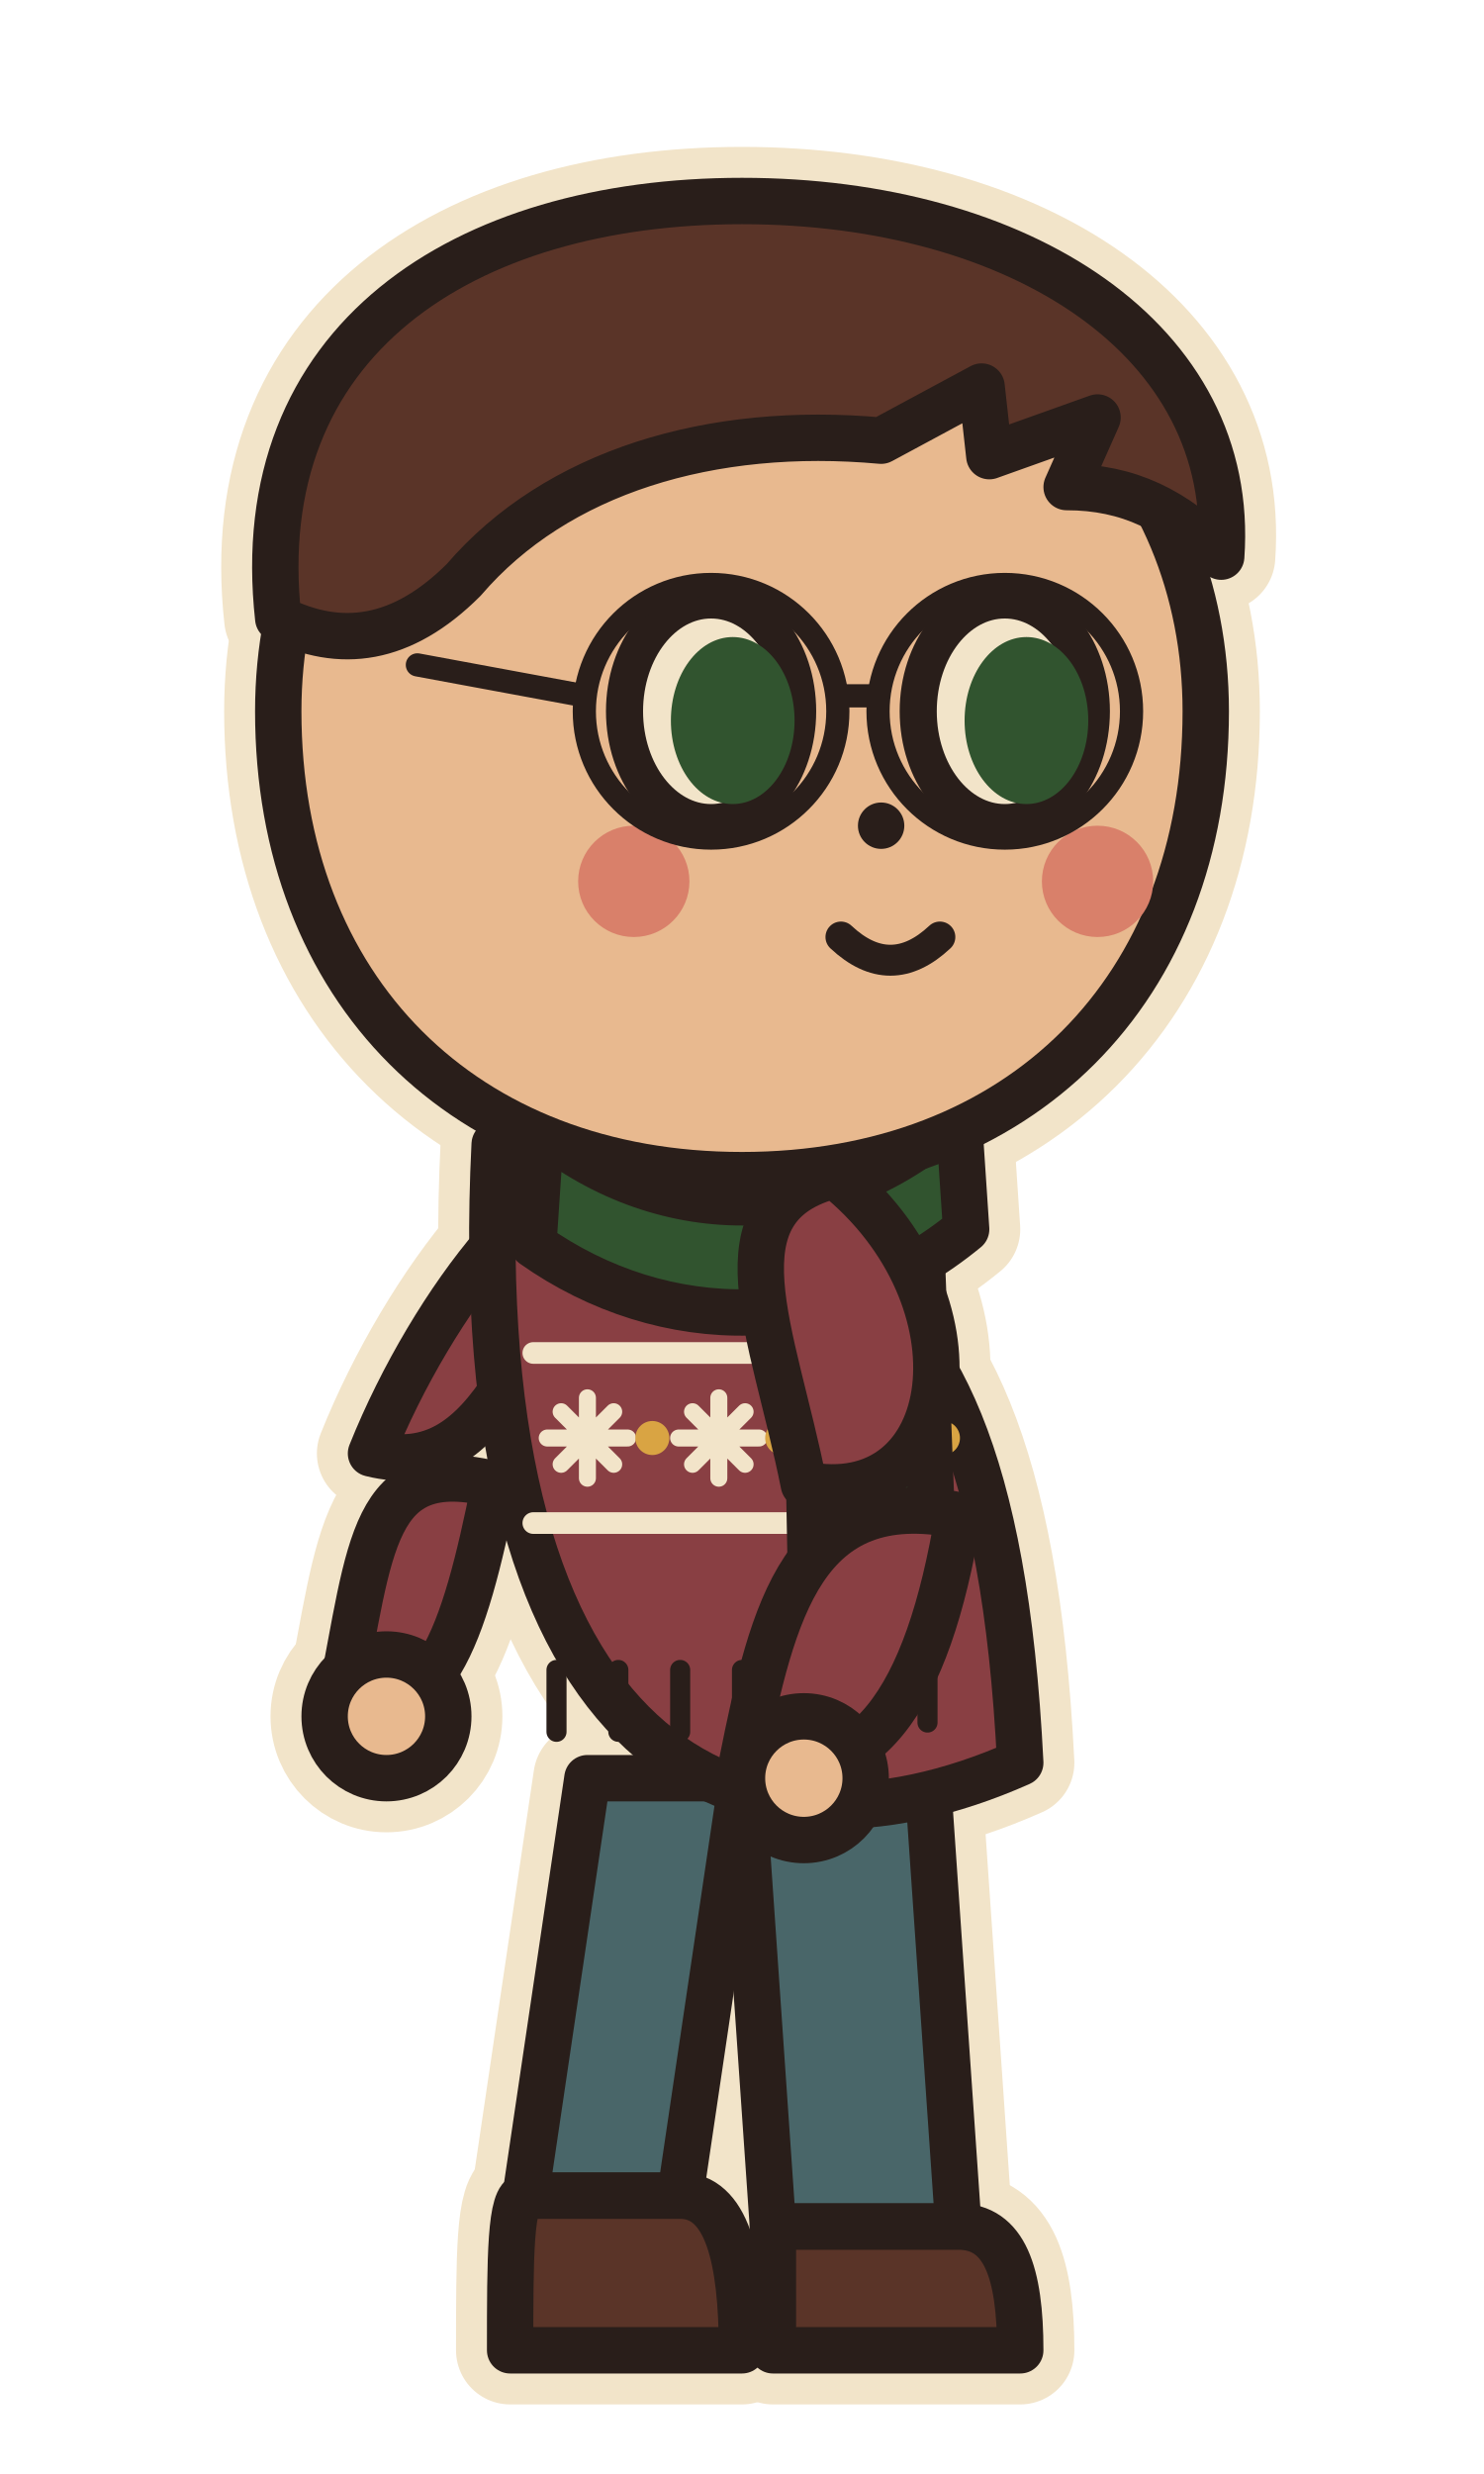
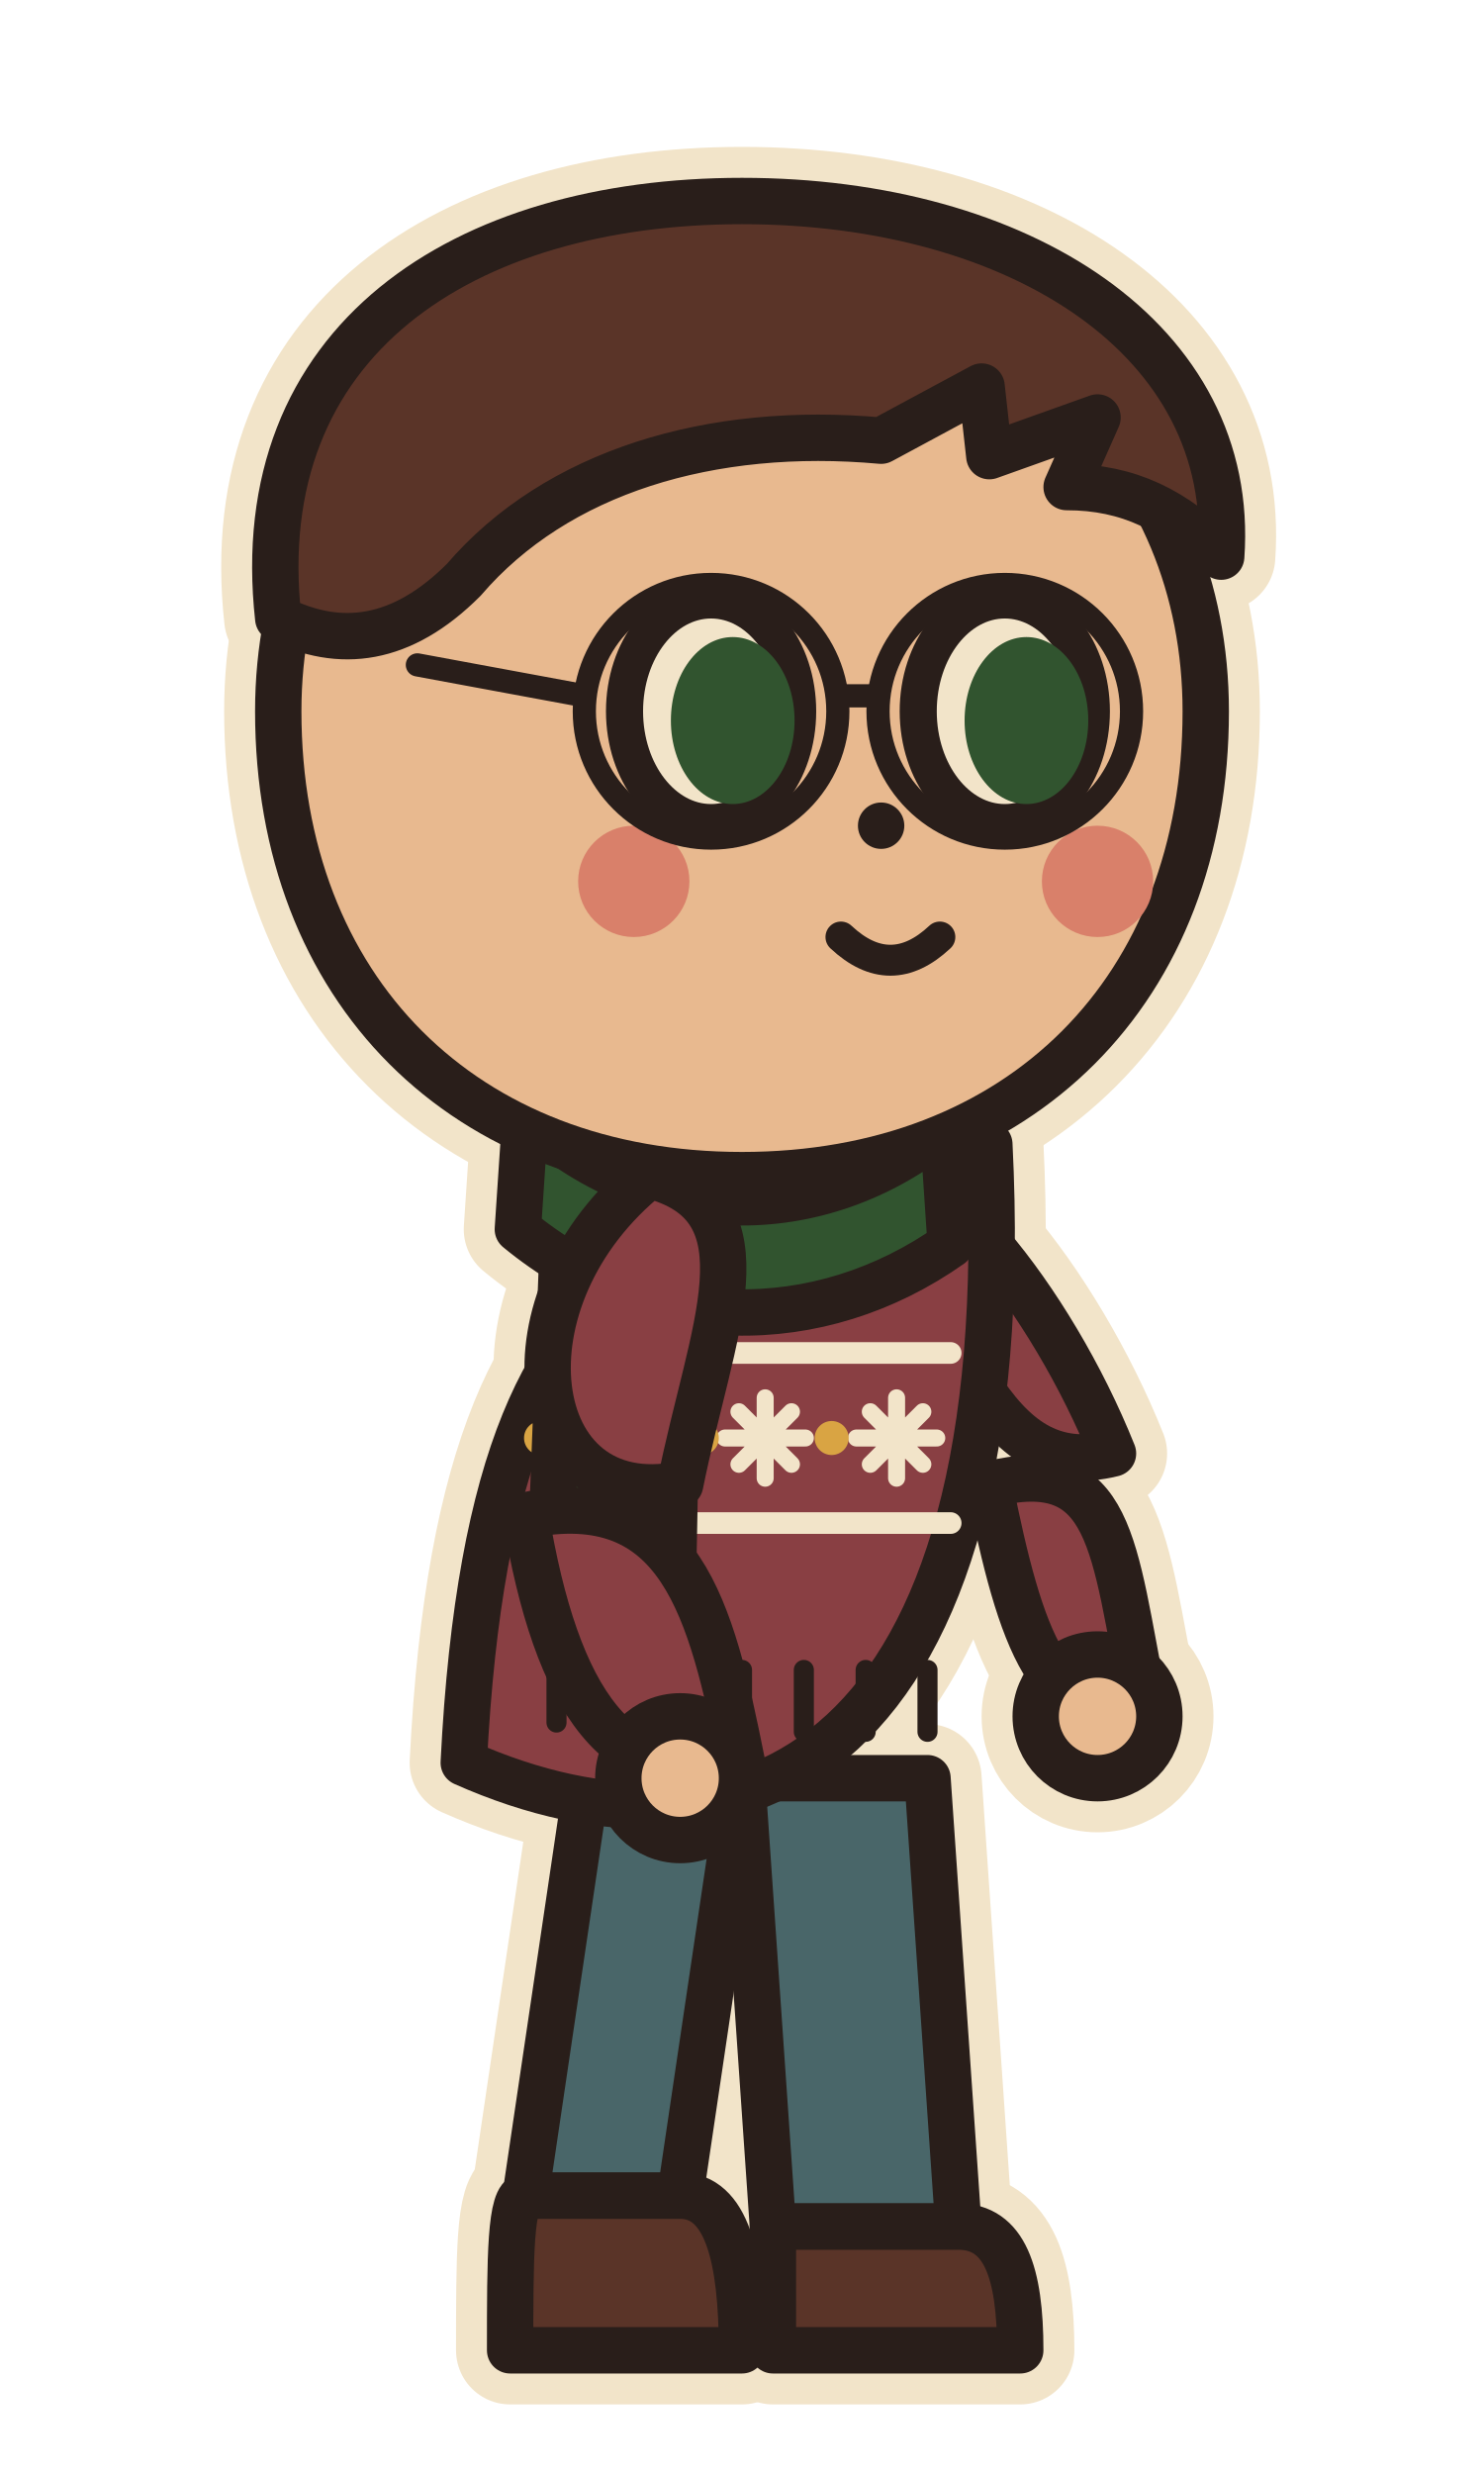
<svg xmlns="http://www.w3.org/2000/svg" viewBox="0 0 96 160" width="96" height="160">
  <g fill="#f2e4c9" stroke="#f2e4c9" stroke-width="7" stroke-linejoin="round" stroke-linecap="round">
-     <path d="M 40,76 C 34,86 32,96 24,94 C 28,84 36,74 40,76 Z" fill="#f2e4c9" />
-     <path d="M 32,96 C 30,106 28,112 22,110 C 24,100 24,94 32,96 Z" fill="#f2e4c9" />
-     <circle cx="25" cy="111" r="4" fill="#f2e4c9" />
+     <path d="M 40,76 C 34,86 32,96 24,94 C 28,84 36,74 40,76 Z" fill="#f2e4c9" transform="translate(96 0) scale(-1 1)" />
+     <path d="M 32,96 C 30,106 28,112 22,110 C 24,100 24,94 32,96 Z" fill="#f2e4c9" transform="translate(96 0) scale(-1 1)" />
+     <circle cx="25" cy="111" r="4" fill="#f2e4c9" transform="translate(96 0) scale(-1 1)" />
    <path d="M 38,115 L 34,142 L 44,142 L 48,115 Z" fill="#f2e4c9" />
    <path d="M 34,142 L 44,142 C 47,142 48,146 48,152 L 33,152 C 33,146 33,142 34,142 Z" fill="#f2e4c9" />
    <path d="M 48,115 L 50,144 L 62,144 L 60,115 Z" fill="#f2e4c9" />
    <path d="M 50,144 L 62,144 C 65,144 66,147 66,152 L 50,152 Z" fill="#f2e4c9" />
-     <path d="M 32,74 C 48,82 64,74 66,114 C 48,122 30,114 32,74 Z" fill="#f2e4c9" />
-     <circle cx="42.2" cy="93" r="1.1" fill="#f2e4c9" />
-     <circle cx="50.6" cy="93" r="1.1" fill="#f2e4c9" />
-     <circle cx="61" cy="93" r="1.1" fill="#f2e4c9" />
-     <path d="M 52,78 L 59.5,78 L 60.5,104 L 52.5,104 Z" fill="#f2e4c9" />
-     <path d="M 35,73 C 43,79.5 54,79.5 62,72 L 62.5,79.5 C 54,86.5 43,86.5 34.5,80.5 Z" fill="#f2e4c9" />
-     <path d="M 54,76 C 64,84 62,98 52,96 C 50,86 46,78 54,76 Z" fill="#f2e4c9" />
-     <path d="M 62,98 C 60,110 56,116 48,114 C 50,104 52,96 62,98 Z" fill="#f2e4c9" />
-     <circle cx="52" cy="115" r="4" fill="#f2e4c9" />
+     <path d="M 32,74 C 48,82 64,74 66,114 C 48,122 30,114 32,74 Z" fill="#f2e4c9" transform="translate(96 0) scale(-1 1)" />
+     <circle cx="42.2" cy="93" r="1.1" fill="#f2e4c9" transform="translate(96 0) scale(-1 1)" />
+     <circle cx="50.6" cy="93" r="1.1" fill="#f2e4c9" transform="translate(96 0) scale(-1 1)" />
+     <circle cx="61" cy="93" r="1.1" fill="#f2e4c9" transform="translate(96 0) scale(-1 1)" />
+     <path d="M 52,78 L 59.5,78 L 60.5,104 L 52.5,104 Z" fill="#f2e4c9" transform="translate(96 0) scale(-1 1)" />
+     <path d="M 35,73 C 43,79.5 54,79.5 62,72 L 62.5,79.5 C 54,86.5 43,86.5 34.5,80.5 Z" fill="#f2e4c9" transform="translate(96 0) scale(-1 1)" />
+     <path d="M 54,76 C 64,84 62,98 52,96 C 50,86 46,78 54,76 Z" fill="#f2e4c9" transform="translate(96 0) scale(-1 1)" />
+     <path d="M 62,98 C 60,110 56,116 48,114 C 50,104 52,96 62,98 Z" fill="#f2e4c9" transform="translate(96 0) scale(-1 1)" />
+     <circle cx="52" cy="115" r="4" fill="#f2e4c9" transform="translate(96 0) scale(-1 1)" />
    <path d="M 48,18 C 66,18 78,30 78,46 C 78,64 66,76 48,76 C 30,76 18,64 18,46 C 18,30 30,18 48,18 Z" fill="#f2e4c9" />
    <path d="M 18,40 C 16,22 30,13 48,13 C 66,13 80,22 79,36 C 76,33 73,31.5 69,31.5 L 71,27 L 64,29.5 L 63.5,25 L 57,28.5 C 46,27.5 36,30.5 30,37.5 C 26,41.5 22,42 18,40 Z" fill="#f2e4c9" />
  </g>
  <g stroke="#291e1a" stroke-width="3" stroke-linejoin="round" stroke-linecap="round">
-     <path d="M 40,76 C 34,86 32,96 24,94 C 28,84 36,74 40,76 Z" fill="#893f43" />
-     <path d="M 32,96 C 30,106 28,112 22,110 C 24,100 24,94 32,96 Z" fill="#893f43" />
-     <circle cx="25" cy="111" r="4" fill="#e8b98f" />
+     <path d="M 40,76 C 34,86 32,96 24,94 C 28,84 36,74 40,76 Z" fill="#893f43" transform="translate(96 0) scale(-1 1)" />
+     <path d="M 32,96 C 30,106 28,112 22,110 C 24,100 24,94 32,96 Z" fill="#893f43" transform="translate(96 0) scale(-1 1)" />
+     <circle cx="25" cy="111" r="4" fill="#e8b98f" transform="translate(96 0) scale(-1 1)" />
    <path d="M 38,115 L 34,142 L 44,142 L 48,115 Z" fill="#496669" />
    <path d="M 34,142 L 44,142 C 47,142 48,146 48,152 L 33,152 C 33,146 33,142 34,142 Z" fill="#5a3428" />
    <path d="M 48,115 L 50,144 L 62,144 L 60,115 Z" fill="#496669" />
    <path d="M 50,144 L 62,144 C 65,144 66,147 66,152 L 50,152 Z" fill="#5a3428" />
-     <path d="M 32,74 C 48,82 64,74 66,114 C 48,122 30,114 32,74 Z" fill="#893f43" />
-     <path d="M 34.5,87.5 L 61.5,87.5" fill="none" stroke="#f2e4c9" stroke-width="1.4" />
-     <path d="M 34.5,98.5 L 62,98.5" fill="none" stroke="#f2e4c9" stroke-width="1.4" />
-     <path d="M 38,90.4 L 38,95.6 M 35.4,93 L 40.6,93 M 36.3,91.3 L 39.7,94.7 M 36.3,94.7 L 39.7,91.3" fill="none" stroke="#f2e4c9" stroke-width="1.1" />
-     <path d="M 46.5,90.4 L 46.5,95.6 M 43.9,93 L 49.1,93 M 44.8,91.3 L 48.2,94.7 M 44.8,94.7 L 48.2,91.3" fill="none" stroke="#f2e4c9" stroke-width="1.1" />
-     <circle cx="42.2" cy="93" r="1.1" fill="#d9a443" stroke="none" />
-     <circle cx="50.6" cy="93" r="1.1" fill="#d9a443" stroke="none" />
-     <circle cx="61" cy="93" r="1.1" fill="#d9a443" stroke="none" />
-     <path d="M 36,108 L 36,112" fill="none" stroke-width="1.3" />
-     <path d="M 40,108 L 40,112" fill="none" stroke-width="1.3" />
-     <path d="M 44,108 L 44,112" fill="none" stroke-width="1.3" />
-     <path d="M 48,108 L 48,112" fill="none" stroke-width="1.3" />
-     <path d="M 52,108 L 52,112" fill="none" stroke-width="1.3" />
-     <path d="M 56,108 L 56,112" fill="none" stroke-width="1.3" />
-     <path d="M 60,108 L 60,111.4" fill="none" stroke-width="1.3" />
-     <path d="M 52,78 L 59.5,78 L 60.5,104 L 52.5,104 Z" fill="#31542f" />
-     <path d="M 53,86 L 59.6,86 M 53.2,93 L 59.9,93" fill="none" stroke="#d9a443" stroke-width="1.8" />
-     <path d="M 54,105.5 L 54,108.6 M 56.5,105.5 L 56.5,108.6 M 59,105.5 L 59,108.6" fill="none" stroke="#31542f" stroke-width="1.6" />
-     <path d="M 35,73 C 43,79.5 54,79.5 62,72 L 62.5,79.5 C 54,86.5 43,86.5 34.5,80.5 Z" fill="#31542f" />
-     <path d="M 54,76 C 64,84 62,98 52,96 C 50,86 46,78 54,76 Z" fill="#893f43" />
-     <path d="M 62,98 C 60,110 56,116 48,114 C 50,104 52,96 62,98 Z" fill="#893f43" />
-     <circle cx="52" cy="115" r="4" fill="#e8b98f" />
+     <path d="M 32,74 C 48,82 64,74 66,114 C 48,122 30,114 32,74 Z" fill="#893f43" transform="translate(96 0) scale(-1 1)" />
+     <path d="M 34.5,87.5 L 61.5,87.5" fill="none" stroke="#f2e4c9" stroke-width="1.4" transform="translate(96 0) scale(-1 1)" />
+     <path d="M 34.5,98.5 L 62,98.5" fill="none" stroke="#f2e4c9" stroke-width="1.4" transform="translate(96 0) scale(-1 1)" />
+     <path d="M 38,90.4 L 38,95.6 M 35.4,93 L 40.6,93 M 36.3,91.3 L 39.7,94.7 M 36.3,94.7 L 39.7,91.3" fill="none" stroke="#f2e4c9" stroke-width="1.1" transform="translate(96 0) scale(-1 1)" />
+     <path d="M 46.5,90.4 L 46.5,95.6 M 43.9,93 L 49.1,93 M 44.8,91.3 L 48.2,94.7 M 44.8,94.7 L 48.2,91.3" fill="none" stroke="#f2e4c9" stroke-width="1.1" transform="translate(96 0) scale(-1 1)" />
+     <circle cx="42.2" cy="93" r="1.1" fill="#d9a443" stroke="none" transform="translate(96 0) scale(-1 1)" />
+     <circle cx="50.6" cy="93" r="1.1" fill="#d9a443" stroke="none" transform="translate(96 0) scale(-1 1)" />
+     <circle cx="61" cy="93" r="1.1" fill="#d9a443" stroke="none" transform="translate(96 0) scale(-1 1)" />
+     <path d="M 36,108 L 36,112" fill="none" stroke-width="1.3" transform="translate(96 0) scale(-1 1)" />
+     <path d="M 40,108 L 40,112" fill="none" stroke-width="1.3" transform="translate(96 0) scale(-1 1)" />
+     <path d="M 44,108 L 44,112" fill="none" stroke-width="1.3" transform="translate(96 0) scale(-1 1)" />
+     <path d="M 48,108 L 48,112" fill="none" stroke-width="1.3" transform="translate(96 0) scale(-1 1)" />
+     <path d="M 52,108 L 52,112" fill="none" stroke-width="1.3" transform="translate(96 0) scale(-1 1)" />
+     <path d="M 56,108 L 56,112" fill="none" stroke-width="1.3" transform="translate(96 0) scale(-1 1)" />
+     <path d="M 60,108 L 60,111.4" fill="none" stroke-width="1.3" transform="translate(96 0) scale(-1 1)" />
+     <path d="M 52,78 L 59.5,78 L 60.5,104 L 52.5,104 Z" fill="#31542f" transform="translate(96 0) scale(-1 1)" />
+     <path d="M 53,86 L 59.6,86 M 53.2,93 L 59.9,93" fill="none" stroke="#d9a443" stroke-width="1.8" transform="translate(96 0) scale(-1 1)" />
+     <path d="M 54,105.5 L 54,108.6 M 56.5,105.5 L 56.5,108.6 M 59,105.5 L 59,108.6" fill="none" stroke="#31542f" stroke-width="1.6" transform="translate(96 0) scale(-1 1)" />
+     <path d="M 35,73 C 43,79.5 54,79.5 62,72 L 62.5,79.5 C 54,86.5 43,86.5 34.5,80.5 Z" fill="#31542f" transform="translate(96 0) scale(-1 1)" />
+     <path d="M 54,76 C 64,84 62,98 52,96 C 50,86 46,78 54,76 Z" fill="#893f43" transform="translate(96 0) scale(-1 1)" />
+     <path d="M 62,98 C 60,110 56,116 48,114 C 50,104 52,96 62,98 Z" fill="#893f43" transform="translate(96 0) scale(-1 1)" />
+     <circle cx="52" cy="115" r="4" fill="#e8b98f" transform="translate(96 0) scale(-1 1)" />
    <path d="M 48,18 C 66,18 78,30 78,46 C 78,64 66,76 48,76 C 30,76 18,64 18,46 C 18,30 30,18 48,18 Z" fill="#e8b98f" />
    <circle cx="41" cy="57" r="3.6" fill="#d9806a" stroke="none" />
    <circle cx="71" cy="57" r="3.6" fill="#d9806a" stroke="none" />
    <ellipse cx="46" cy="46" rx="5.6" ry="7.2" fill="#f2e4c9" stroke-width="2.4" />
    <ellipse cx="47.4" cy="46.6" rx="4" ry="5.4" fill="#31542f" stroke="none" />
    <ellipse cx="65" cy="46" rx="5.6" ry="7.2" fill="#f2e4c9" stroke-width="2.4" />
    <ellipse cx="66.4" cy="46.6" rx="4" ry="5.4" fill="#31542f" stroke="none" />
    <circle cx="57" cy="53.4" r="1.5" fill="#291e1a" stroke="none" />
    <path d="M 54.4,60.6 Q 57.6,63.6 60.8,60.6" fill="none" stroke-width="2" />
    <circle cx="46" cy="46" r="8.2" fill="none" stroke-width="1.5" />
    <circle cx="65" cy="46" r="8.2" fill="none" stroke-width="1.5" />
    <path d="M 54.2,45 L 56.8,45" fill="none" stroke-width="1.5" />
    <path d="M 37.8,45 L 27,43" fill="none" stroke-width="1.5" />
    <path d="M 18,40 C 16,22 30,13 48,13 C 66,13 80,22 79,36 C 76,33 73,31.5 69,31.5 L 71,27 L 64,29.5 L 63.5,25 L 57,28.5 C 46,27.5 36,30.5 30,37.5 C 26,41.5 22,42 18,40 Z" fill="#5a3428" />
  </g>
</svg>
